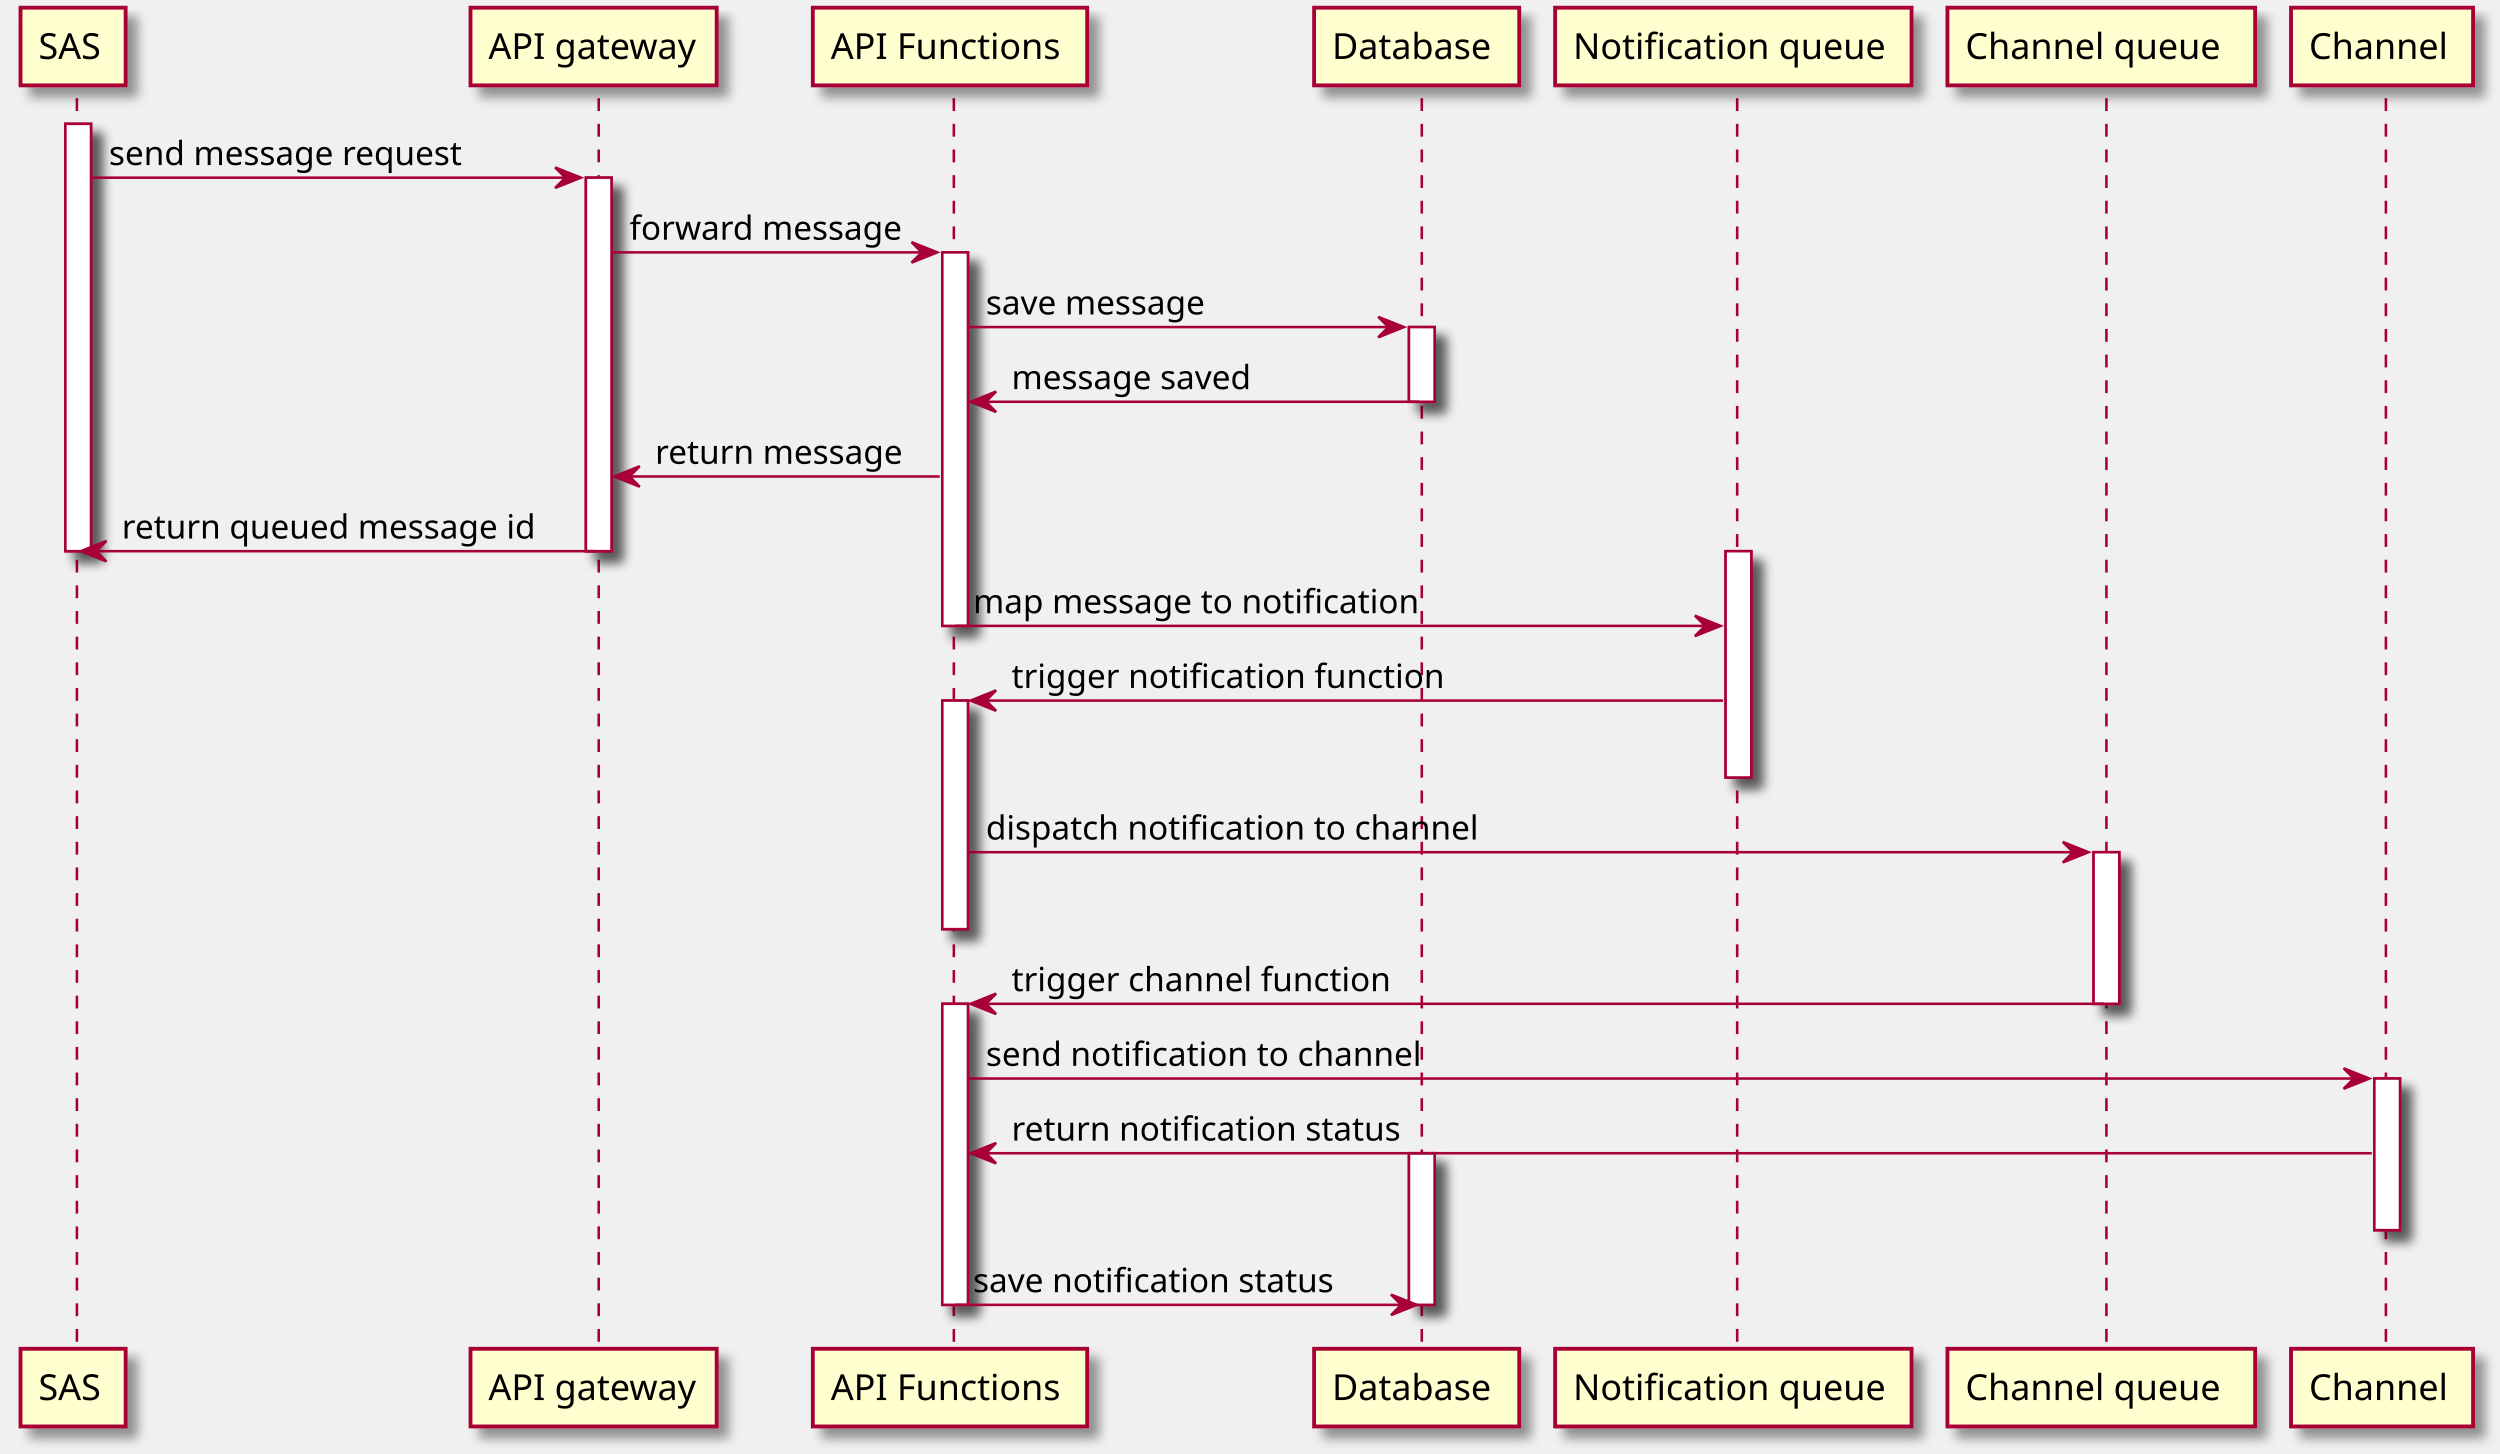
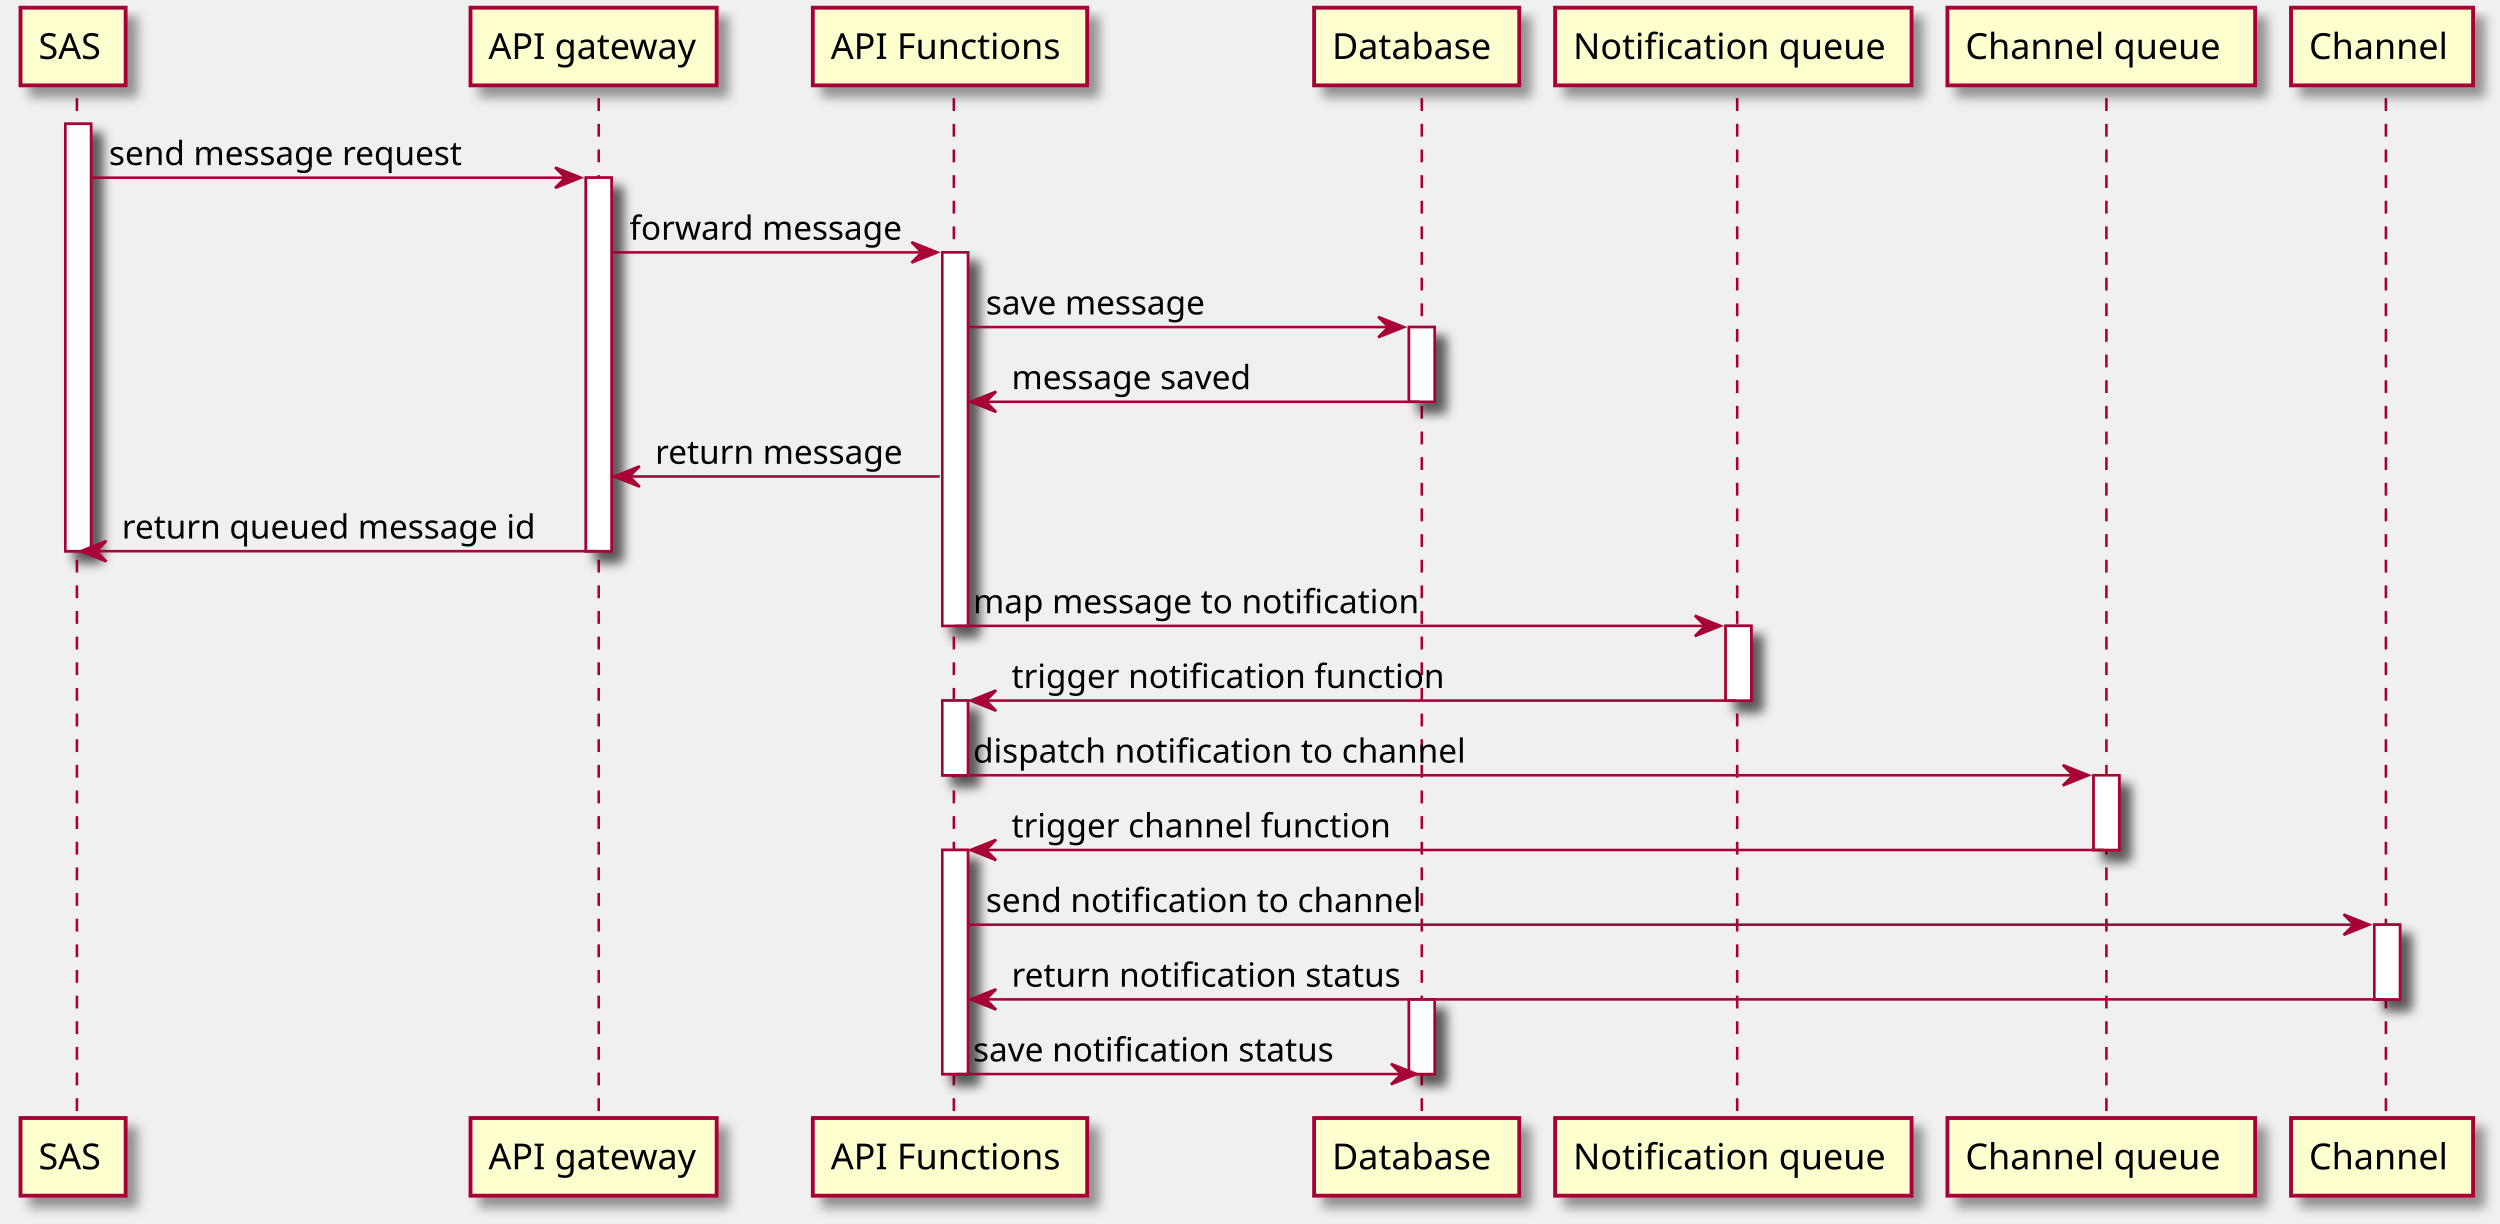
- <svg xmlns="http://www.w3.org/2000/svg" contentScriptType="application/ecmascript" contentStyleType="text/css" height="567px" preserveAspectRatio="none" style="width:975px;height:567px;" version="1.1" viewBox="0 0 975 567" width="975px" zoomAndPan="magnify">
+ <svg xmlns="http://www.w3.org/2000/svg" contentScriptType="application/ecmascript" contentStyleType="text/css" height="477px" preserveAspectRatio="none" style="width:975px;height:477px;" version="1.1" viewBox="0 0 975 477" width="975px" zoomAndPan="magnify">
  <defs>
-     <filter height="300%" id="f18rab6945oepe" width="300%" x="-1" y="-1">
+     <filter height="300%" id="f1eqxuj6ovzdmk" width="300%" x="-1" y="-1">
      <feGaussianBlur result="blurOut" stdDeviation="2.0" />
      <feColorMatrix in="blurOut" result="blurOut2" type="matrix" values="0 0 0 0 0 0 0 0 0 0 0 0 0 0 0 0 0 0 .4 0" />
      <feOffset dx="4.0" dy="4.0" in="blurOut2" result="blurOut3" />
      <feBlend in="SourceGraphic" in2="blurOut3" mode="normal" />
    </filter>
  </defs>
  <g>
-     <rect fill="#FFFFFF" filter="url(#f18rab6945oepe)" height="166.664" style="stroke: #A80036; stroke-width: 1.0;" width="10" x="25.5" y="48.297" />
-     <rect fill="#FFFFFF" filter="url(#f18rab6945oepe)" height="145.664" style="stroke: #A80036; stroke-width: 1.0;" width="10" x="228.5" y="69.297" />
-     <rect fill="#FFFFFF" filter="url(#f18rab6945oepe)" height="145.664" style="stroke: #A80036; stroke-width: 1.0;" width="10" x="367.5" y="98.43" />
-     <rect fill="#FFFFFF" filter="url(#f18rab6945oepe)" height="89.133" style="stroke: #A80036; stroke-width: 1.0;" width="10" x="367.5" y="273.227" />
-     <rect fill="#FFFFFF" filter="url(#f18rab6945oepe)" height="117.398" style="stroke: #A80036; stroke-width: 1.0;" width="10" x="367.5" y="391.492" />
-     <rect fill="#FFFFFF" filter="url(#f18rab6945oepe)" height="29.133" style="stroke: #A80036; stroke-width: 1.0;" width="10" x="549.5" y="127.562" />
-     <rect fill="#FFFFFF" filter="url(#f18rab6945oepe)" height="59.133" style="stroke: #A80036; stroke-width: 1.0;" width="10" x="549.5" y="449.758" />
-     <rect fill="#FFFFFF" filter="url(#f18rab6945oepe)" height="88.266" style="stroke: #A80036; stroke-width: 1.0;" width="10" x="673" y="214.961" />
-     <rect fill="#FFFFFF" filter="url(#f18rab6945oepe)" height="59.133" style="stroke: #A80036; stroke-width: 1.0;" width="10" x="816.5" y="332.359" />
-     <rect fill="#FFFFFF" filter="url(#f18rab6945oepe)" height="59.133" style="stroke: #A80036; stroke-width: 1.0;" width="10" x="926" y="420.625" />
-     <line style="stroke: #A80036; stroke-width: 1.0; stroke-dasharray: 5.0,5.0;" x1="30" x2="30" y1="38.297" y2="527.023" />
-     <line style="stroke: #A80036; stroke-width: 1.0; stroke-dasharray: 5.0,5.0;" x1="233.5" x2="233.5" y1="38.297" y2="527.023" />
-     <line style="stroke: #A80036; stroke-width: 1.0; stroke-dasharray: 5.0,5.0;" x1="372" x2="372" y1="38.297" y2="527.023" />
-     <line style="stroke: #A80036; stroke-width: 1.0; stroke-dasharray: 5.0,5.0;" x1="554.5" x2="554.5" y1="38.297" y2="527.023" />
-     <line style="stroke: #A80036; stroke-width: 1.0; stroke-dasharray: 5.0,5.0;" x1="677.5" x2="677.5" y1="38.297" y2="527.023" />
-     <line style="stroke: #A80036; stroke-width: 1.0; stroke-dasharray: 5.0,5.0;" x1="821.5" x2="821.5" y1="38.297" y2="527.023" />
-     <line style="stroke: #A80036; stroke-width: 1.0; stroke-dasharray: 5.0,5.0;" x1="930.5" x2="930.5" y1="38.297" y2="527.023" />
-     <rect fill="#FEFECE" filter="url(#f18rab6945oepe)" height="30.297" style="stroke: #A80036; stroke-width: 1.5;" width="41" x="8" y="3" />
+     <rect fill="#FFFFFF" filter="url(#f1eqxuj6ovzdmk)" height="166.664" style="stroke: #A80036; stroke-width: 1.0;" width="10" x="25.5" y="48.297" />
+     <rect fill="#FFFFFF" filter="url(#f1eqxuj6ovzdmk)" height="145.664" style="stroke: #A80036; stroke-width: 1.0;" width="10" x="228.5" y="69.297" />
+     <rect fill="#FFFFFF" filter="url(#f1eqxuj6ovzdmk)" height="145.664" style="stroke: #A80036; stroke-width: 1.0;" width="10" x="367.5" y="98.43" />
+     <rect fill="#FFFFFF" filter="url(#f1eqxuj6ovzdmk)" height="29.133" style="stroke: #A80036; stroke-width: 1.0;" width="10" x="367.5" y="273.227" />
+     <rect fill="#FFFFFF" filter="url(#f1eqxuj6ovzdmk)" height="87.398" style="stroke: #A80036; stroke-width: 1.0;" width="10" x="367.5" y="331.492" />
+     <rect fill="#FFFFFF" filter="url(#f1eqxuj6ovzdmk)" height="29.133" style="stroke: #A80036; stroke-width: 1.0;" width="10" x="549.5" y="127.562" />
+     <rect fill="#FFFFFF" filter="url(#f1eqxuj6ovzdmk)" height="29.133" style="stroke: #A80036; stroke-width: 1.0;" width="10" x="549.5" y="389.758" />
+     <rect fill="#FFFFFF" filter="url(#f1eqxuj6ovzdmk)" height="29.133" style="stroke: #A80036; stroke-width: 1.0;" width="10" x="673" y="244.094" />
+     <rect fill="#FFFFFF" filter="url(#f1eqxuj6ovzdmk)" height="29.133" style="stroke: #A80036; stroke-width: 1.0;" width="10" x="816.5" y="302.359" />
+     <rect fill="#FFFFFF" filter="url(#f1eqxuj6ovzdmk)" height="29.133" style="stroke: #A80036; stroke-width: 1.0;" width="10" x="926" y="360.625" />
+     <line style="stroke: #A80036; stroke-width: 1.0; stroke-dasharray: 5.0,5.0;" x1="30" x2="30" y1="38.297" y2="437.023" />
+     <line style="stroke: #A80036; stroke-width: 1.0; stroke-dasharray: 5.0,5.0;" x1="233.5" x2="233.5" y1="38.297" y2="437.023" />
+     <line style="stroke: #A80036; stroke-width: 1.0; stroke-dasharray: 5.0,5.0;" x1="372" x2="372" y1="38.297" y2="437.023" />
+     <line style="stroke: #A80036; stroke-width: 1.0; stroke-dasharray: 5.0,5.0;" x1="554.5" x2="554.5" y1="38.297" y2="437.023" />
+     <line style="stroke: #A80036; stroke-width: 1.0; stroke-dasharray: 5.0,5.0;" x1="677.5" x2="677.5" y1="38.297" y2="437.023" />
+     <line style="stroke: #A80036; stroke-width: 1.0; stroke-dasharray: 5.0,5.0;" x1="821.5" x2="821.5" y1="38.297" y2="437.023" />
+     <line style="stroke: #A80036; stroke-width: 1.0; stroke-dasharray: 5.0,5.0;" x1="930.5" x2="930.5" y1="38.297" y2="437.023" />
+     <rect fill="#FEFECE" filter="url(#f1eqxuj6ovzdmk)" height="30.297" style="stroke: #A80036; stroke-width: 1.5;" width="41" x="8" y="3" />
    <text fill="#000000" font-family="sans-serif" font-size="14" lengthAdjust="spacingAndGlyphs" textLength="27" x="15" y="22.995">SAS</text>
-     <rect fill="#FEFECE" filter="url(#f18rab6945oepe)" height="30.297" style="stroke: #A80036; stroke-width: 1.5;" width="41" x="8" y="526.023" />
-     <text fill="#000000" font-family="sans-serif" font-size="14" lengthAdjust="spacingAndGlyphs" textLength="27" x="15" y="546.019">SAS</text>
-     <rect fill="#FEFECE" filter="url(#f18rab6945oepe)" height="30.297" style="stroke: #A80036; stroke-width: 1.5;" width="96" x="183.5" y="3" />
+     <rect fill="#FEFECE" filter="url(#f1eqxuj6ovzdmk)" height="30.297" style="stroke: #A80036; stroke-width: 1.5;" width="41" x="8" y="436.023" />
+     <text fill="#000000" font-family="sans-serif" font-size="14" lengthAdjust="spacingAndGlyphs" textLength="27" x="15" y="456.019">SAS</text>
+     <rect fill="#FEFECE" filter="url(#f1eqxuj6ovzdmk)" height="30.297" style="stroke: #A80036; stroke-width: 1.5;" width="96" x="183.5" y="3" />
    <text fill="#000000" font-family="sans-serif" font-size="14" lengthAdjust="spacingAndGlyphs" textLength="82" x="190.5" y="22.995">API gateway</text>
-     <rect fill="#FEFECE" filter="url(#f18rab6945oepe)" height="30.297" style="stroke: #A80036; stroke-width: 1.5;" width="96" x="183.5" y="526.023" />
-     <text fill="#000000" font-family="sans-serif" font-size="14" lengthAdjust="spacingAndGlyphs" textLength="82" x="190.5" y="546.019">API gateway</text>
-     <rect fill="#FEFECE" filter="url(#f18rab6945oepe)" height="30.297" style="stroke: #A80036; stroke-width: 1.5;" width="107" x="317" y="3" />
+     <rect fill="#FEFECE" filter="url(#f1eqxuj6ovzdmk)" height="30.297" style="stroke: #A80036; stroke-width: 1.5;" width="96" x="183.5" y="436.023" />
+     <text fill="#000000" font-family="sans-serif" font-size="14" lengthAdjust="spacingAndGlyphs" textLength="82" x="190.5" y="456.019">API gateway</text>
+     <rect fill="#FEFECE" filter="url(#f1eqxuj6ovzdmk)" height="30.297" style="stroke: #A80036; stroke-width: 1.5;" width="107" x="317" y="3" />
    <text fill="#000000" font-family="sans-serif" font-size="14" lengthAdjust="spacingAndGlyphs" textLength="93" x="324" y="22.995">API Functions</text>
-     <rect fill="#FEFECE" filter="url(#f18rab6945oepe)" height="30.297" style="stroke: #A80036; stroke-width: 1.5;" width="107" x="317" y="526.023" />
-     <text fill="#000000" font-family="sans-serif" font-size="14" lengthAdjust="spacingAndGlyphs" textLength="93" x="324" y="546.019">API Functions</text>
-     <rect fill="#FEFECE" filter="url(#f18rab6945oepe)" height="30.297" style="stroke: #A80036; stroke-width: 1.5;" width="80" x="512.5" y="3" />
+     <rect fill="#FEFECE" filter="url(#f1eqxuj6ovzdmk)" height="30.297" style="stroke: #A80036; stroke-width: 1.5;" width="107" x="317" y="436.023" />
+     <text fill="#000000" font-family="sans-serif" font-size="14" lengthAdjust="spacingAndGlyphs" textLength="93" x="324" y="456.019">API Functions</text>
+     <rect fill="#FEFECE" filter="url(#f1eqxuj6ovzdmk)" height="30.297" style="stroke: #A80036; stroke-width: 1.5;" width="80" x="512.5" y="3" />
    <text fill="#000000" font-family="sans-serif" font-size="14" lengthAdjust="spacingAndGlyphs" textLength="66" x="519.5" y="22.995">Database</text>
-     <rect fill="#FEFECE" filter="url(#f18rab6945oepe)" height="30.297" style="stroke: #A80036; stroke-width: 1.5;" width="80" x="512.5" y="526.023" />
-     <text fill="#000000" font-family="sans-serif" font-size="14" lengthAdjust="spacingAndGlyphs" textLength="66" x="519.5" y="546.019">Database</text>
-     <rect fill="#FEFECE" filter="url(#f18rab6945oepe)" height="30.297" style="stroke: #A80036; stroke-width: 1.5;" width="139" x="606.5" y="3" />
+     <rect fill="#FEFECE" filter="url(#f1eqxuj6ovzdmk)" height="30.297" style="stroke: #A80036; stroke-width: 1.5;" width="80" x="512.5" y="436.023" />
+     <text fill="#000000" font-family="sans-serif" font-size="14" lengthAdjust="spacingAndGlyphs" textLength="66" x="519.5" y="456.019">Database</text>
+     <rect fill="#FEFECE" filter="url(#f1eqxuj6ovzdmk)" height="30.297" style="stroke: #A80036; stroke-width: 1.5;" width="139" x="606.5" y="3" />
    <text fill="#000000" font-family="sans-serif" font-size="14" lengthAdjust="spacingAndGlyphs" textLength="125" x="613.5" y="22.995">Notification queue</text>
-     <rect fill="#FEFECE" filter="url(#f18rab6945oepe)" height="30.297" style="stroke: #A80036; stroke-width: 1.5;" width="139" x="606.5" y="526.023" />
-     <text fill="#000000" font-family="sans-serif" font-size="14" lengthAdjust="spacingAndGlyphs" textLength="125" x="613.5" y="546.019">Notification queue</text>
-     <rect fill="#FEFECE" filter="url(#f18rab6945oepe)" height="30.297" style="stroke: #A80036; stroke-width: 1.5;" width="120" x="759.5" y="3" />
+     <rect fill="#FEFECE" filter="url(#f1eqxuj6ovzdmk)" height="30.297" style="stroke: #A80036; stroke-width: 1.5;" width="139" x="606.5" y="436.023" />
+     <text fill="#000000" font-family="sans-serif" font-size="14" lengthAdjust="spacingAndGlyphs" textLength="125" x="613.5" y="456.019">Notification queue</text>
+     <rect fill="#FEFECE" filter="url(#f1eqxuj6ovzdmk)" height="30.297" style="stroke: #A80036; stroke-width: 1.5;" width="120" x="759.5" y="3" />
    <text fill="#000000" font-family="sans-serif" font-size="14" lengthAdjust="spacingAndGlyphs" textLength="106" x="766.5" y="22.995">Channel queue</text>
-     <rect fill="#FEFECE" filter="url(#f18rab6945oepe)" height="30.297" style="stroke: #A80036; stroke-width: 1.5;" width="120" x="759.5" y="526.023" />
-     <text fill="#000000" font-family="sans-serif" font-size="14" lengthAdjust="spacingAndGlyphs" textLength="106" x="766.5" y="546.019">Channel queue</text>
-     <rect fill="#FEFECE" filter="url(#f18rab6945oepe)" height="30.297" style="stroke: #A80036; stroke-width: 1.5;" width="71" x="893.5" y="3" />
+     <rect fill="#FEFECE" filter="url(#f1eqxuj6ovzdmk)" height="30.297" style="stroke: #A80036; stroke-width: 1.5;" width="120" x="759.5" y="436.023" />
+     <text fill="#000000" font-family="sans-serif" font-size="14" lengthAdjust="spacingAndGlyphs" textLength="106" x="766.5" y="456.019">Channel queue</text>
+     <rect fill="#FEFECE" filter="url(#f1eqxuj6ovzdmk)" height="30.297" style="stroke: #A80036; stroke-width: 1.5;" width="71" x="893.5" y="3" />
    <text fill="#000000" font-family="sans-serif" font-size="14" lengthAdjust="spacingAndGlyphs" textLength="57" x="900.5" y="22.995">Channel</text>
-     <rect fill="#FEFECE" filter="url(#f18rab6945oepe)" height="30.297" style="stroke: #A80036; stroke-width: 1.5;" width="71" x="893.5" y="526.023" />
-     <text fill="#000000" font-family="sans-serif" font-size="14" lengthAdjust="spacingAndGlyphs" textLength="57" x="900.5" y="546.019">Channel</text>
-     <rect fill="#FFFFFF" filter="url(#f18rab6945oepe)" height="166.664" style="stroke: #A80036; stroke-width: 1.0;" width="10" x="25.5" y="48.297" />
-     <rect fill="#FFFFFF" filter="url(#f18rab6945oepe)" height="145.664" style="stroke: #A80036; stroke-width: 1.0;" width="10" x="228.5" y="69.297" />
-     <rect fill="#FFFFFF" filter="url(#f18rab6945oepe)" height="145.664" style="stroke: #A80036; stroke-width: 1.0;" width="10" x="367.5" y="98.43" />
-     <rect fill="#FFFFFF" filter="url(#f18rab6945oepe)" height="89.133" style="stroke: #A80036; stroke-width: 1.0;" width="10" x="367.5" y="273.227" />
-     <rect fill="#FFFFFF" filter="url(#f18rab6945oepe)" height="117.398" style="stroke: #A80036; stroke-width: 1.0;" width="10" x="367.5" y="391.492" />
-     <rect fill="#FFFFFF" filter="url(#f18rab6945oepe)" height="29.133" style="stroke: #A80036; stroke-width: 1.0;" width="10" x="549.5" y="127.562" />
-     <rect fill="#FFFFFF" filter="url(#f18rab6945oepe)" height="59.133" style="stroke: #A80036; stroke-width: 1.0;" width="10" x="549.5" y="449.758" />
-     <rect fill="#FFFFFF" filter="url(#f18rab6945oepe)" height="88.266" style="stroke: #A80036; stroke-width: 1.0;" width="10" x="673" y="214.961" />
-     <rect fill="#FFFFFF" filter="url(#f18rab6945oepe)" height="59.133" style="stroke: #A80036; stroke-width: 1.0;" width="10" x="816.5" y="332.359" />
-     <rect fill="#FFFFFF" filter="url(#f18rab6945oepe)" height="59.133" style="stroke: #A80036; stroke-width: 1.0;" width="10" x="926" y="420.625" />
+     <rect fill="#FEFECE" filter="url(#f1eqxuj6ovzdmk)" height="30.297" style="stroke: #A80036; stroke-width: 1.5;" width="71" x="893.5" y="436.023" />
+     <text fill="#000000" font-family="sans-serif" font-size="14" lengthAdjust="spacingAndGlyphs" textLength="57" x="900.5" y="456.019">Channel</text>
+     <rect fill="#FFFFFF" filter="url(#f1eqxuj6ovzdmk)" height="166.664" style="stroke: #A80036; stroke-width: 1.0;" width="10" x="25.5" y="48.297" />
+     <rect fill="#FFFFFF" filter="url(#f1eqxuj6ovzdmk)" height="145.664" style="stroke: #A80036; stroke-width: 1.0;" width="10" x="228.5" y="69.297" />
+     <rect fill="#FFFFFF" filter="url(#f1eqxuj6ovzdmk)" height="145.664" style="stroke: #A80036; stroke-width: 1.0;" width="10" x="367.5" y="98.43" />
+     <rect fill="#FFFFFF" filter="url(#f1eqxuj6ovzdmk)" height="29.133" style="stroke: #A80036; stroke-width: 1.0;" width="10" x="367.5" y="273.227" />
+     <rect fill="#FFFFFF" filter="url(#f1eqxuj6ovzdmk)" height="87.398" style="stroke: #A80036; stroke-width: 1.0;" width="10" x="367.5" y="331.492" />
+     <rect fill="#FFFFFF" filter="url(#f1eqxuj6ovzdmk)" height="29.133" style="stroke: #A80036; stroke-width: 1.0;" width="10" x="549.5" y="127.562" />
+     <rect fill="#FFFFFF" filter="url(#f1eqxuj6ovzdmk)" height="29.133" style="stroke: #A80036; stroke-width: 1.0;" width="10" x="549.5" y="389.758" />
+     <rect fill="#FFFFFF" filter="url(#f1eqxuj6ovzdmk)" height="29.133" style="stroke: #A80036; stroke-width: 1.0;" width="10" x="673" y="244.094" />
+     <rect fill="#FFFFFF" filter="url(#f1eqxuj6ovzdmk)" height="29.133" style="stroke: #A80036; stroke-width: 1.0;" width="10" x="816.5" y="302.359" />
+     <rect fill="#FFFFFF" filter="url(#f1eqxuj6ovzdmk)" height="29.133" style="stroke: #A80036; stroke-width: 1.0;" width="10" x="926" y="360.625" />
    <polygon fill="#A80036" points="216.5,65.297,226.5,69.297,216.5,73.297,220.5,69.297" style="stroke: #A80036; stroke-width: 1.0;" />
    <line style="stroke: #A80036; stroke-width: 1.0;" x1="35.5" x2="222.5" y1="69.297" y2="69.297" />
    <text fill="#000000" font-family="sans-serif" font-size="13" lengthAdjust="spacingAndGlyphs" textLength="147" x="42.5" y="64.364">send message request</text>
    <polygon fill="#A80036" points="355.5,94.43,365.5,98.43,355.5,102.43,359.5,98.43" style="stroke: #A80036; stroke-width: 1.0;" />
    <line style="stroke: #A80036; stroke-width: 1.0;" x1="238.5" x2="361.5" y1="98.43" y2="98.43" />
    <text fill="#000000" font-family="sans-serif" font-size="13" lengthAdjust="spacingAndGlyphs" textLength="110" x="245.5" y="93.497">forward message</text>
    <polygon fill="#A80036" points="537.5,123.562,547.5,127.562,537.5,131.562,541.5,127.562" style="stroke: #A80036; stroke-width: 1.0;" />
    <line style="stroke: #A80036; stroke-width: 1.0;" x1="377.5" x2="543.5" y1="127.562" y2="127.562" />
    <text fill="#000000" font-family="sans-serif" font-size="13" lengthAdjust="spacingAndGlyphs" textLength="93" x="384.5" y="122.629">save message</text>
    <polygon fill="#A80036" points="388.5,152.695,378.5,156.695,388.5,160.695,384.5,156.695" style="stroke: #A80036; stroke-width: 1.0;" />
    <line style="stroke: #A80036; stroke-width: 1.0;" x1="382.5" x2="553.5" y1="156.695" y2="156.695" />
    <text fill="#000000" font-family="sans-serif" font-size="13" lengthAdjust="spacingAndGlyphs" textLength="101" x="394.5" y="151.762">message saved</text>
    <polygon fill="#A80036" points="249.5,181.828,239.5,185.828,249.5,189.828,245.5,185.828" style="stroke: #A80036; stroke-width: 1.0;" />
    <line style="stroke: #A80036; stroke-width: 1.0;" x1="243.5" x2="366.5" y1="185.828" y2="185.828" />
    <text fill="#000000" font-family="sans-serif" font-size="13" lengthAdjust="spacingAndGlyphs" textLength="102" x="255.5" y="180.895">return message</text>
    <polygon fill="#A80036" points="41.5,210.961,31.5,214.961,41.5,218.961,37.5,214.961" style="stroke: #A80036; stroke-width: 1.0;" />
    <line style="stroke: #A80036; stroke-width: 1.0;" x1="35.5" x2="232.5" y1="214.961" y2="214.961" />
    <text fill="#000000" font-family="sans-serif" font-size="13" lengthAdjust="spacingAndGlyphs" textLength="169" x="47.5" y="210.028">return queued message id</text>
    <polygon fill="#A80036" points="661,240.094,671,244.094,661,248.094,665,244.094" style="stroke: #A80036; stroke-width: 1.0;" />
    <line style="stroke: #A80036; stroke-width: 1.0;" x1="372.5" x2="667" y1="244.094" y2="244.094" />
    <text fill="#000000" font-family="sans-serif" font-size="13" lengthAdjust="spacingAndGlyphs" textLength="183" x="379.5" y="239.161">map message to notification</text>
    <polygon fill="#A80036" points="388.5,269.227,378.5,273.227,388.5,277.227,384.5,273.227" style="stroke: #A80036; stroke-width: 1.0;" />
-     <line style="stroke: #A80036; stroke-width: 1.0;" x1="382.5" x2="672" y1="273.227" y2="273.227" />
+     <line style="stroke: #A80036; stroke-width: 1.0;" x1="382.5" x2="677" y1="273.227" y2="273.227" />
    <text fill="#000000" font-family="sans-serif" font-size="13" lengthAdjust="spacingAndGlyphs" textLength="171" x="394.5" y="268.293">trigger notification function</text>
-     <polygon fill="#A80036" points="804.5,328.359,814.5,332.359,804.5,336.359,808.5,332.359" style="stroke: #A80036; stroke-width: 1.0;" />
-     <line style="stroke: #A80036; stroke-width: 1.0;" x1="377.5" x2="810.5" y1="332.359" y2="332.359" />
-     <text fill="#000000" font-family="sans-serif" font-size="13" lengthAdjust="spacingAndGlyphs" textLength="199" x="384.5" y="327.426">dispatch notification to channel</text>
-     <polygon fill="#A80036" points="388.5,387.492,378.5,391.492,388.5,395.492,384.5,391.492" style="stroke: #A80036; stroke-width: 1.0;" />
-     <line style="stroke: #A80036; stroke-width: 1.0;" x1="382.5" x2="820.5" y1="391.492" y2="391.492" />
-     <text fill="#000000" font-family="sans-serif" font-size="13" lengthAdjust="spacingAndGlyphs" textLength="151" x="394.5" y="386.559">trigger channel function</text>
-     <polygon fill="#A80036" points="914,416.625,924,420.625,914,424.625,918,420.625" style="stroke: #A80036; stroke-width: 1.0;" />
-     <line style="stroke: #A80036; stroke-width: 1.0;" x1="377.5" x2="920" y1="420.625" y2="420.625" />
-     <text fill="#000000" font-family="sans-serif" font-size="13" lengthAdjust="spacingAndGlyphs" textLength="176" x="384.5" y="415.692">send notification to channel</text>
-     <polygon fill="#A80036" points="388.5,445.758,378.5,449.758,388.5,453.758,384.5,449.758" style="stroke: #A80036; stroke-width: 1.0;" />
-     <line style="stroke: #A80036; stroke-width: 1.0;" x1="382.5" x2="925" y1="449.758" y2="449.758" />
-     <text fill="#000000" font-family="sans-serif" font-size="13" lengthAdjust="spacingAndGlyphs" textLength="157" x="394.5" y="444.825">return notification status</text>
-     <polygon fill="#A80036" points="542.5,504.891,552.5,508.891,542.5,512.891,546.5,508.891" style="stroke: #A80036; stroke-width: 1.0;" />
-     <line style="stroke: #A80036; stroke-width: 1.0;" x1="372.5" x2="548.5" y1="508.891" y2="508.891" />
-     <text fill="#000000" font-family="sans-serif" font-size="13" lengthAdjust="spacingAndGlyphs" textLength="148" x="379.5" y="503.957">save notification status</text>
+     <polygon fill="#A80036" points="804.5,298.359,814.5,302.359,804.5,306.359,808.5,302.359" style="stroke: #A80036; stroke-width: 1.0;" />
+     <line style="stroke: #A80036; stroke-width: 1.0;" x1="372.5" x2="810.5" y1="302.359" y2="302.359" />
+     <text fill="#000000" font-family="sans-serif" font-size="13" lengthAdjust="spacingAndGlyphs" textLength="199" x="379.5" y="297.426">dispatch notification to channel</text>
+     <polygon fill="#A80036" points="388.5,327.492,378.5,331.492,388.5,335.492,384.5,331.492" style="stroke: #A80036; stroke-width: 1.0;" />
+     <line style="stroke: #A80036; stroke-width: 1.0;" x1="382.5" x2="820.5" y1="331.492" y2="331.492" />
+     <text fill="#000000" font-family="sans-serif" font-size="13" lengthAdjust="spacingAndGlyphs" textLength="151" x="394.5" y="326.559">trigger channel function</text>
+     <polygon fill="#A80036" points="914,356.625,924,360.625,914,364.625,918,360.625" style="stroke: #A80036; stroke-width: 1.0;" />
+     <line style="stroke: #A80036; stroke-width: 1.0;" x1="377.5" x2="920" y1="360.625" y2="360.625" />
+     <text fill="#000000" font-family="sans-serif" font-size="13" lengthAdjust="spacingAndGlyphs" textLength="176" x="384.5" y="355.692">send notification to channel</text>
+     <polygon fill="#A80036" points="388.5,385.758,378.5,389.758,388.5,393.758,384.5,389.758" style="stroke: #A80036; stroke-width: 1.0;" />
+     <line style="stroke: #A80036; stroke-width: 1.0;" x1="382.5" x2="930" y1="389.758" y2="389.758" />
+     <text fill="#000000" font-family="sans-serif" font-size="13" lengthAdjust="spacingAndGlyphs" textLength="157" x="394.5" y="384.825">return notification status</text>
+     <polygon fill="#A80036" points="542.5,414.891,552.5,418.891,542.5,422.891,546.5,418.891" style="stroke: #A80036; stroke-width: 1.0;" />
+     <line style="stroke: #A80036; stroke-width: 1.0;" x1="372.5" x2="548.5" y1="418.891" y2="418.891" />
+     <text fill="#000000" font-family="sans-serif" font-size="13" lengthAdjust="spacingAndGlyphs" textLength="148" x="379.5" y="413.957">save notification status</text>
  </g>
</svg>
